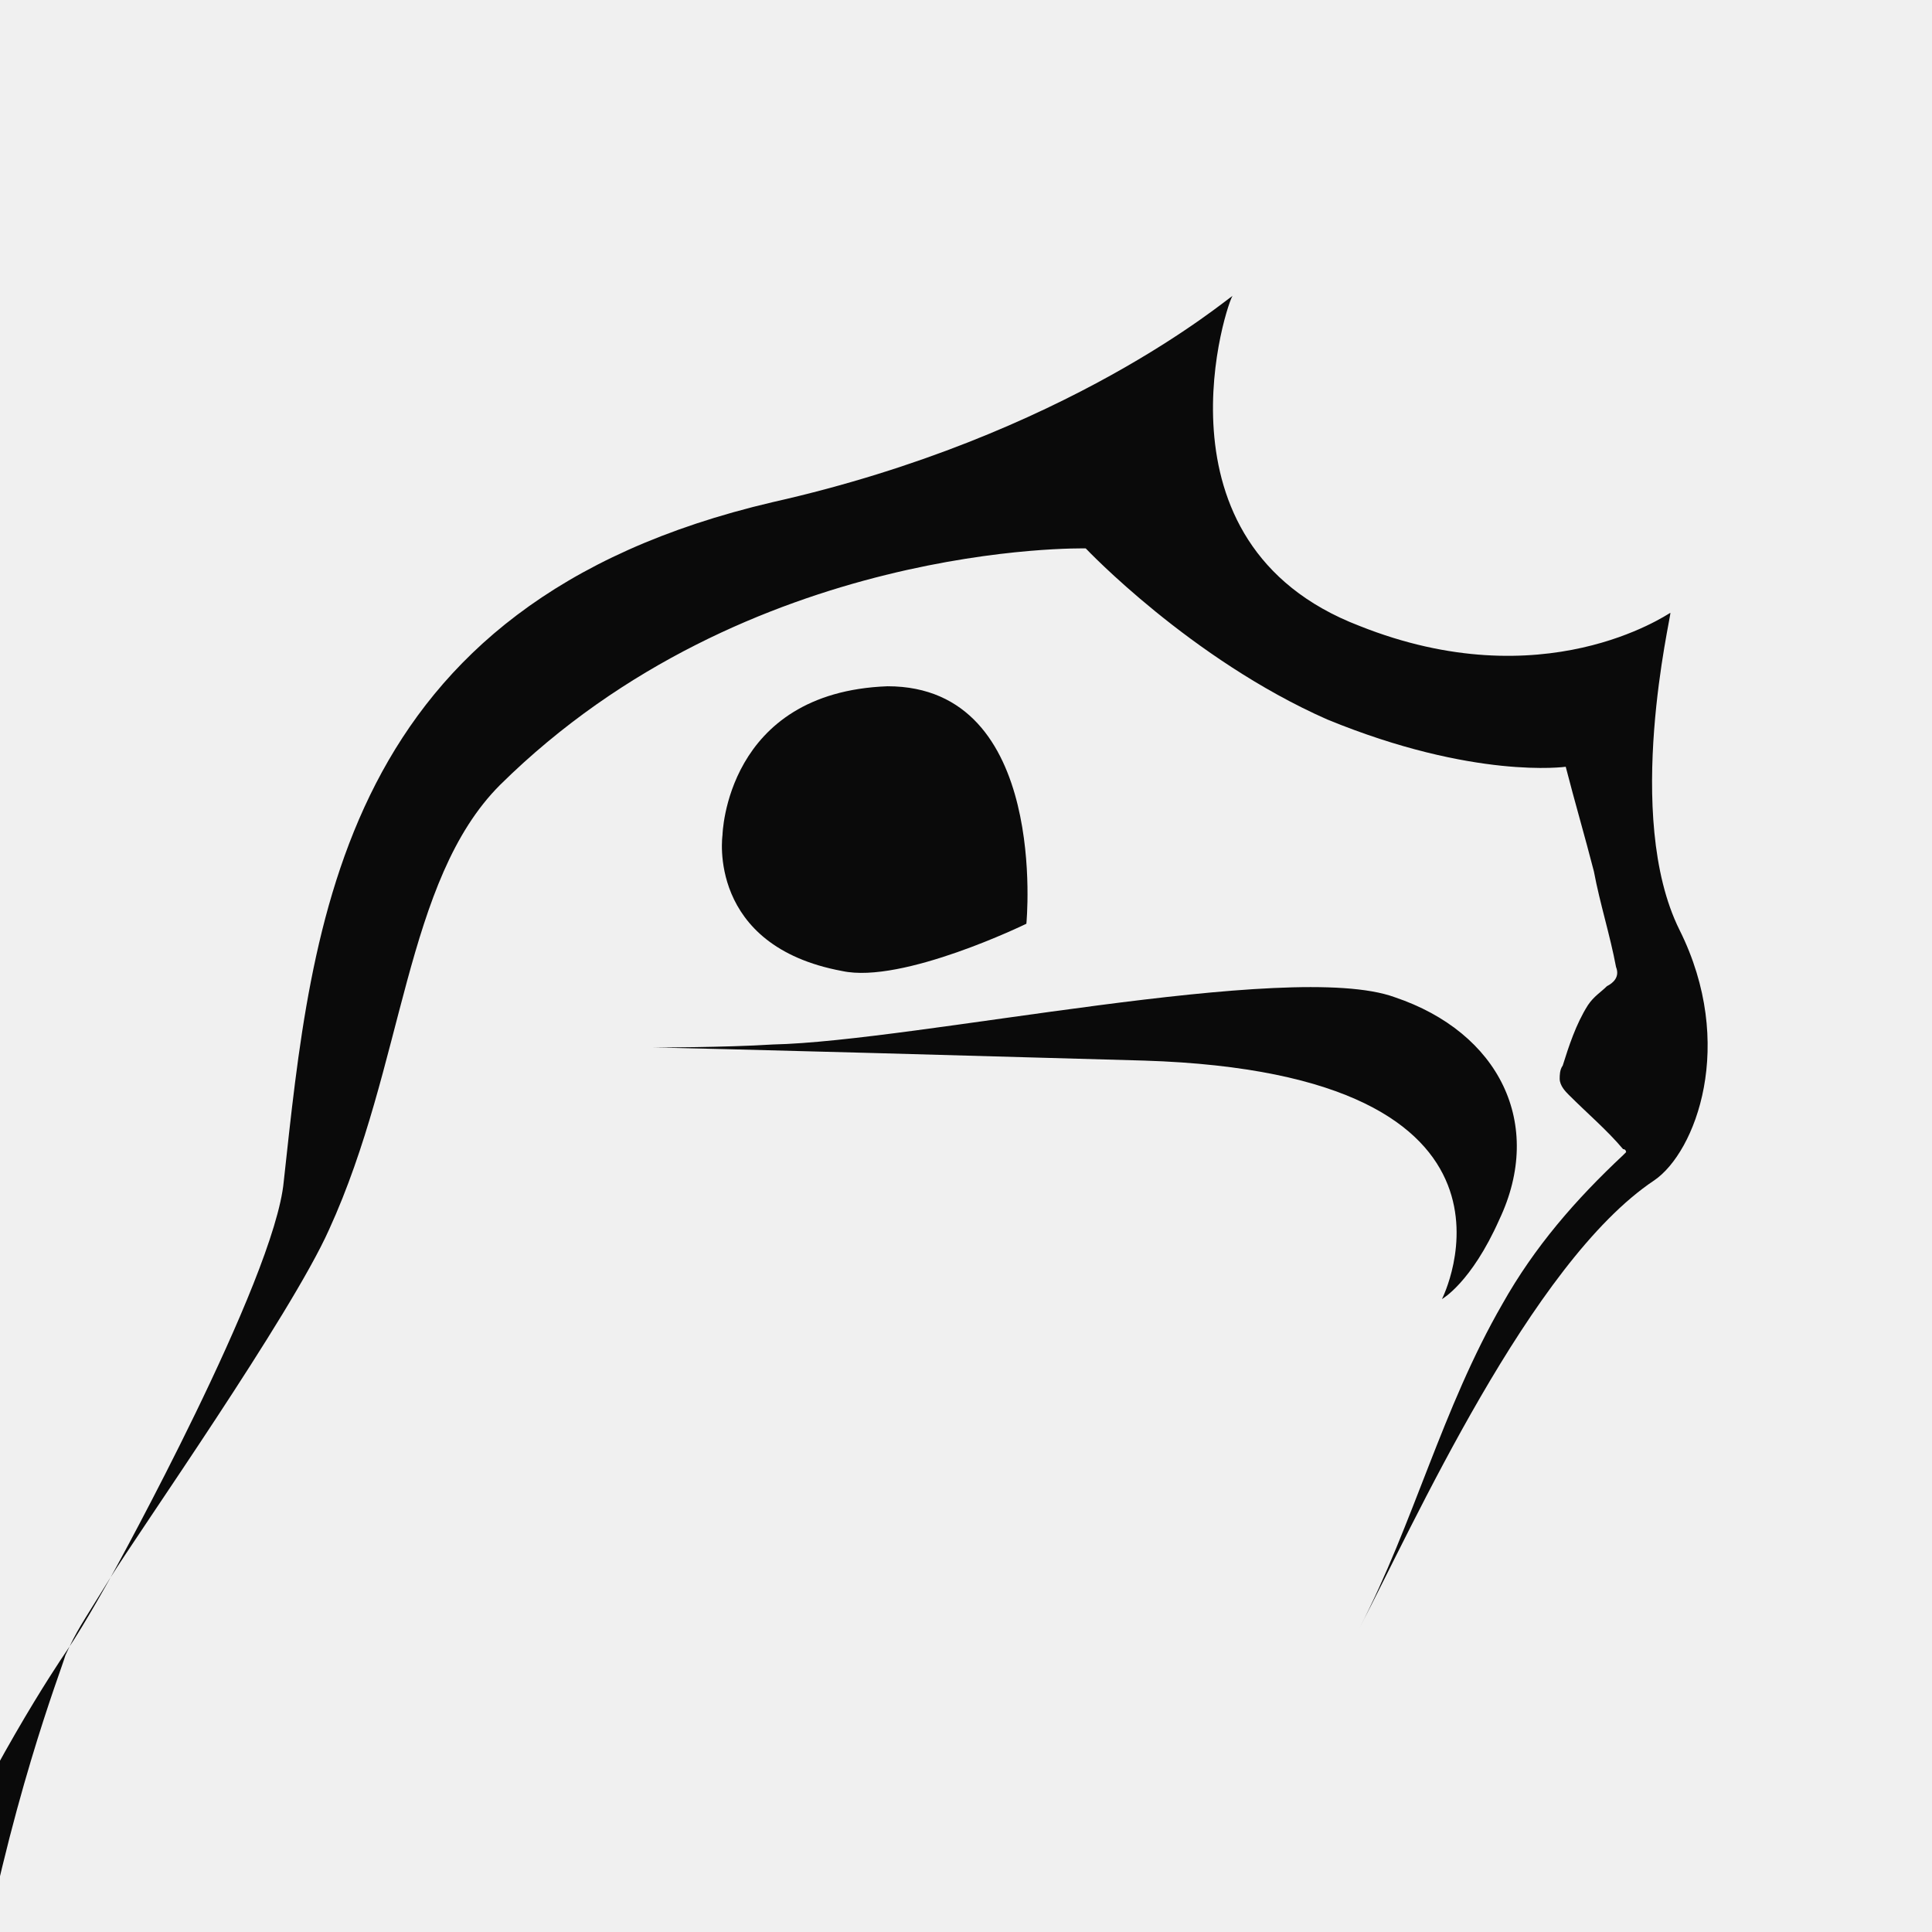
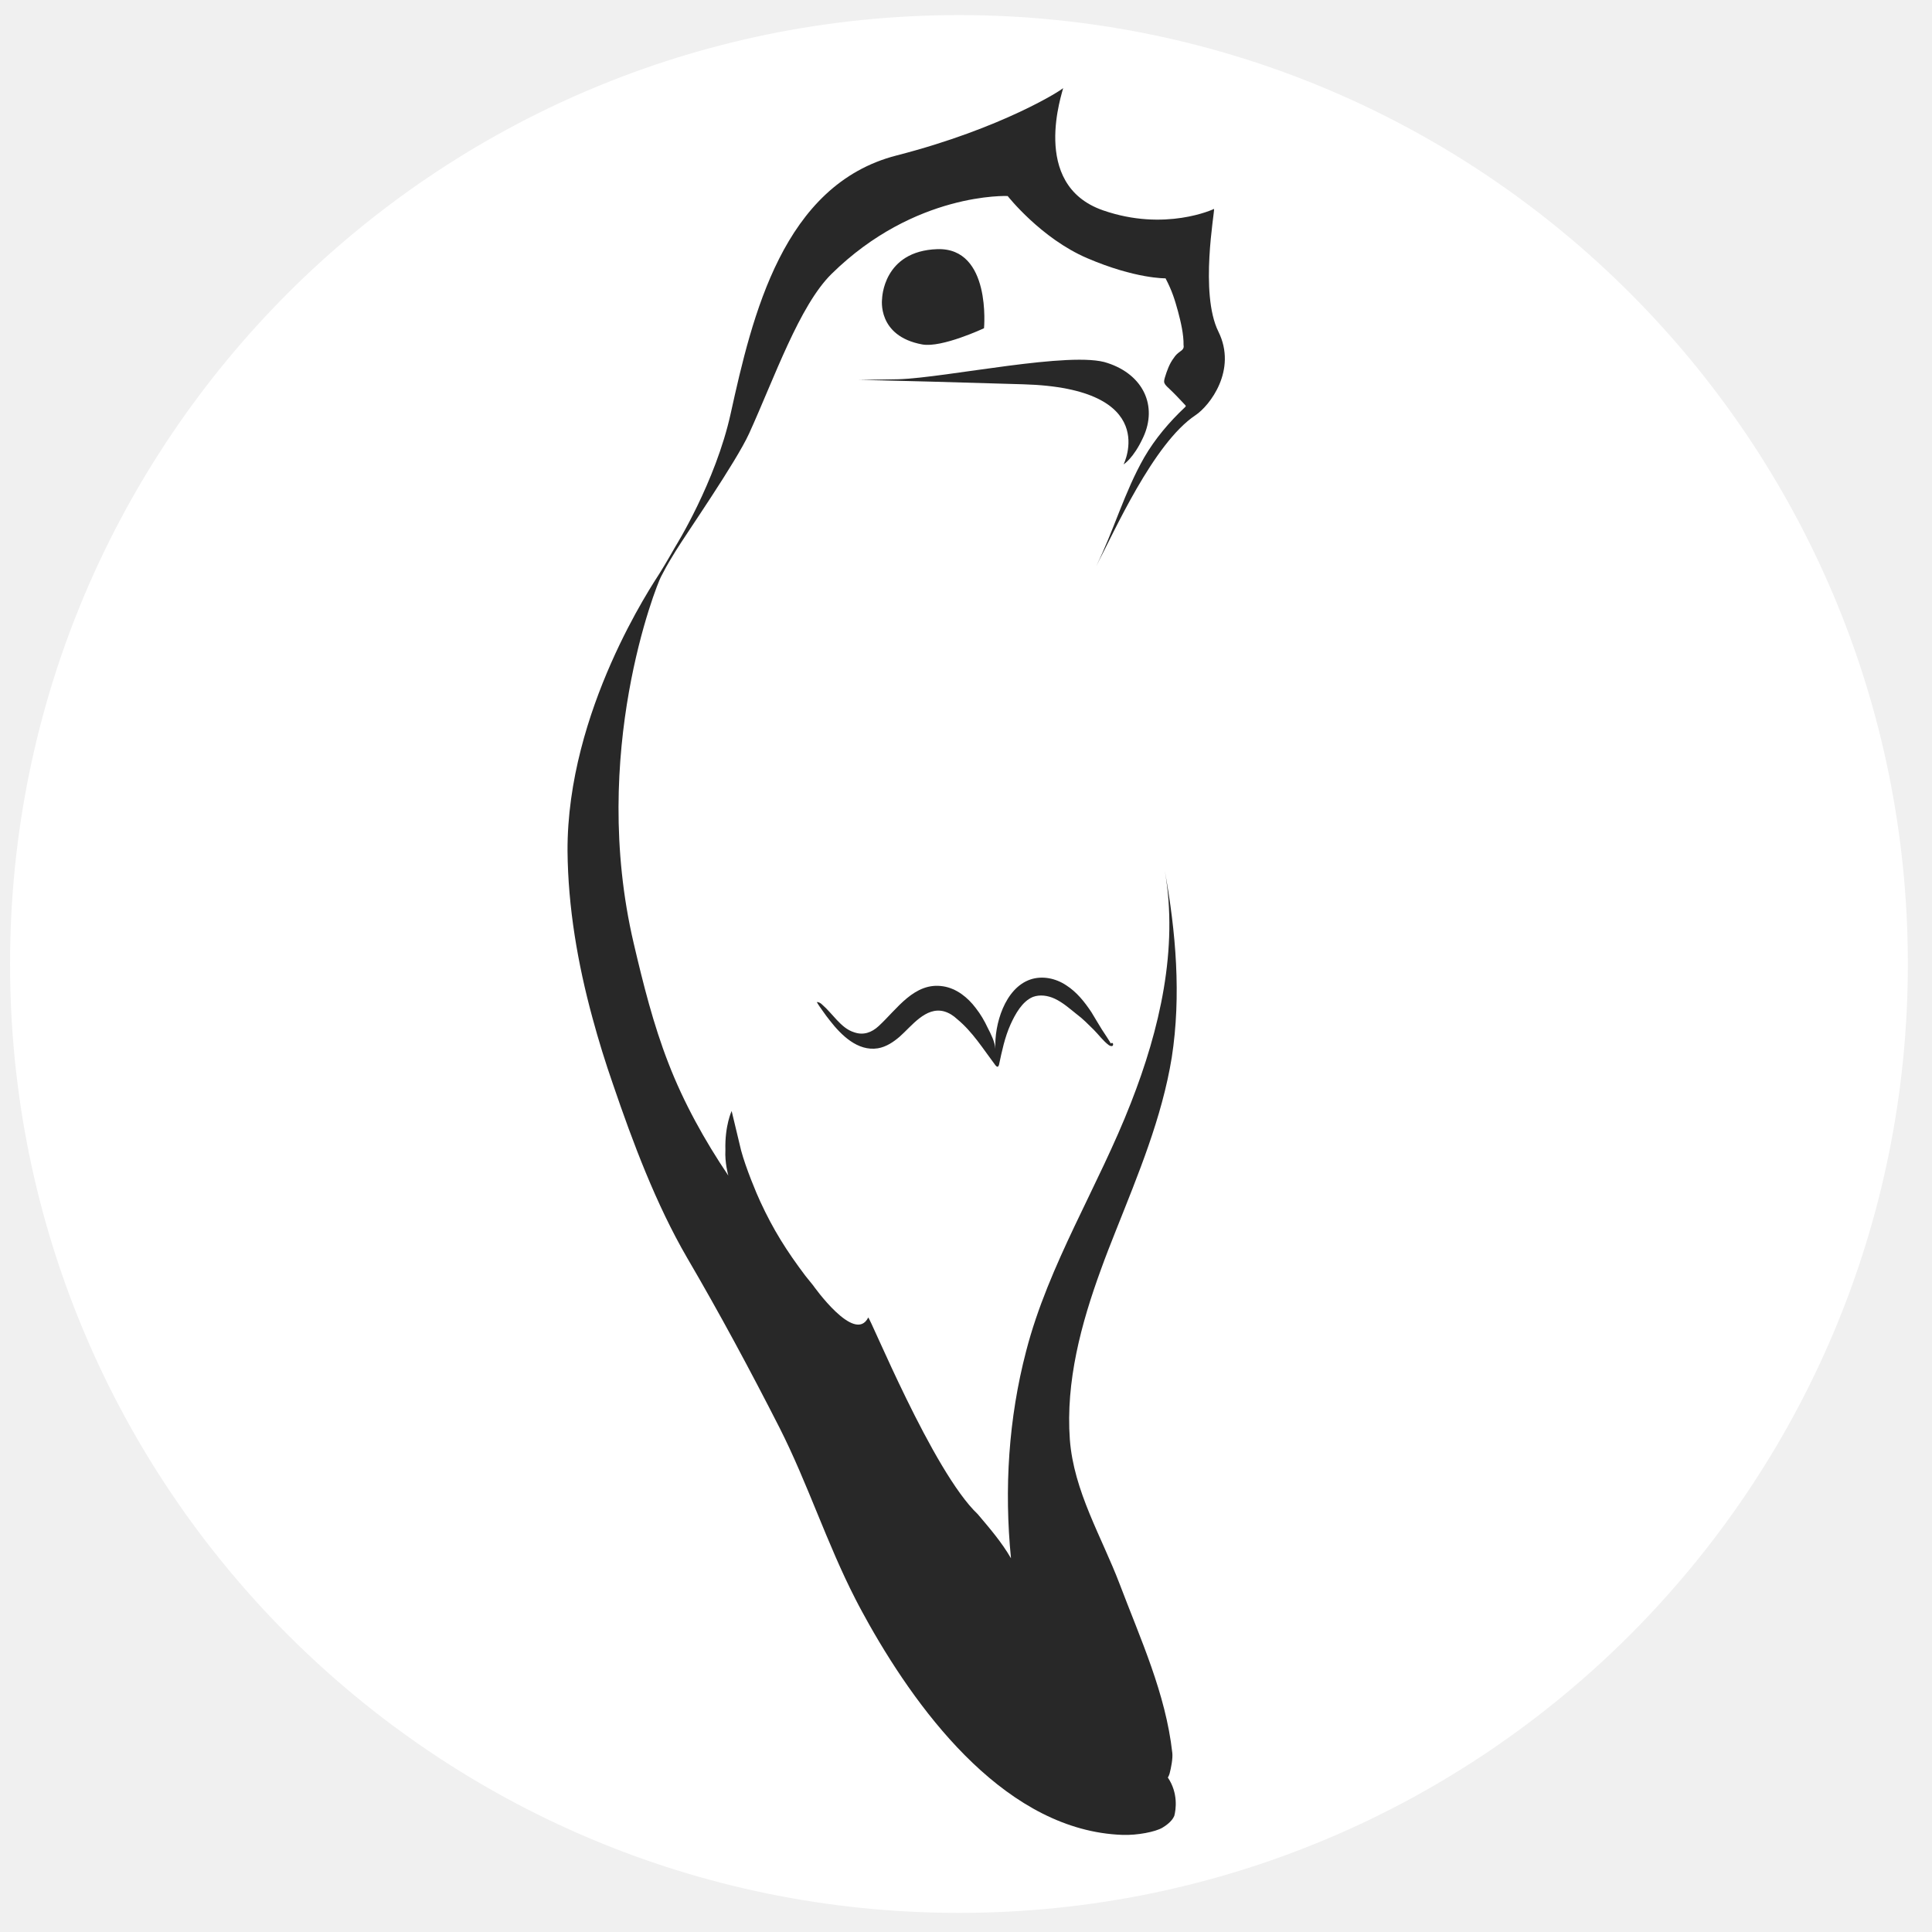
<svg xmlns="http://www.w3.org/2000/svg" version="1.1" id="Layer_1" x="0px" y="0px" viewBox="0 0 192 192" style="enable-background:new 0 0 192 192;" xml:space="preserve">
  <style type="text/css">
- 	.st0{fill:#0A0A0A;}
+ 	.st0{fill:#FFFFFF;}
+ 	.st1{fill:#282828;}
</style>
+   <circle class="st0" cx="95.3" cy="95.8" r="94.3" />
  <g>
-     <path class="st0" d="M140.2,302.5c0,0-0.3-0.3-0.6,0c0,0-2.5-3.8-2.5-4.1c-0.9-1.6-1.9-3.5-3.2-5c-1.9-3.2-4.4-6-7.6-7.9   s-6.9-2.8-10.4-1.6c-7.6,2.5-10.7,13.2-10.4,20.5c0-1.9-1.3-4.4-2.2-6.3c-0.9-1.9-2.2-4.1-3.5-6c-2.2-3.2-5.7-5.7-9.5-6.3   c-8.5-1.3-13.6,6.6-18.9,11.7c-1.9,1.9-4.4,2.8-7.3,1.9c-1.9-0.6-3.5-1.9-5-3.5c-1.6-1.6-2.8-3.2-4.4-4.4c-0.3-0.3-0.9-0.6-1.6-0.6   c0.6,0.9,1.3,1.9,1.9,2.5c0.6,0.9,1.3,1.9,2.2,2.8c3.5,4.4,8.2,9.1,14.2,8.2c2.5-0.3,4.4-1.9,6.3-3.5c3.5-3.2,7.6-8.8,13.2-7.6   c1.6,0.3,2.8,1.3,3.8,2.2c4.4,3.8,7.9,8.8,11.4,13.6c0.3,0.3,0.3,0.6,0.6,0.3c0.3,0,0.3-0.3,0.3-0.6c0.9-4.1,1.6-8.2,3.5-12   c1.3-2.8,3.5-6.9,6.6-8.2c1.9-0.6,4.4-0.3,6.3,0.6c2.5,1.3,4.4,2.8,6.6,4.4c1.9,1.3,3.5,2.8,5,4.4c1.6,1.6,2.8,3.5,4.4,4.4   c0.3,0.3,0.9,0.3,1.3,0C140.2,303.1,140.2,302.8,140.2,302.5z" />
-     <path class="st0" d="M135.2,161.9L135.2,161.9z" />
-     <path class="st0" d="M149,121.2c-2.8,6.3-5.7,7.9-5.7,7.9s11.4-22.4-29.6-23.7c-45.7-1.3-48.9-1.3-48.9-1.3s7.3,0,12-0.3   c14.2-0.3,51.4-8.5,61.8-4.7C149,102.6,153.5,111.7,149,121.2z" />
-     <path class="st0" d="M102,91.8c0,0-12.3,6-18.3,4.7C70.2,94,71.8,83,71.8,83s0.3-14.2,16.4-14.8C104.3,68.2,102,91.8,102,91.8z" />
-     <path class="st0" d="M28.2,117.4c2.8-25.5,5.4-57.4,48.6-67.5c29.3-6.6,45.1-20.2,45.7-20.5c-0.4,0.2-8.8,24.6,12.6,32.8   c18.3,7.3,30.5-1.1,30.9-1.3c0.1,0.3-4.7,20.2,0.9,31.5c5.7,11.4,1.6,22.1-2.5,24.9c-12.3,8.2-24,34.4-29.3,44.5   c5.4-10.4,8.2-21.8,14.2-32.2c3.2-5.7,7.3-10.4,12-14.8l0.3-0.3c0,0,0-0.3-0.3-0.3c-1.6-1.9-3.5-3.5-5.4-5.4   c-0.3-0.3-0.9-0.9-0.9-1.6c0-0.3,0-0.9,0.3-1.3c0.6-1.9,1.3-4.1,2.5-6c0.6-0.9,1.3-1.3,1.9-1.9c0.6-0.3,1.3-0.9,0.9-1.9   c-0.6-3.2-1.6-6.3-2.2-9.5c-0.9-3.5-1.9-6.9-2.8-10.4c0,0-9.1,1.3-23.7-4.7c-13.6-6-24-17-24-17S74.3,53.7,49.7,78   c-9.5,9.5-9.5,27.8-17,44.2c-3.8,8.5-18.9,30-21.8,34.7s-3.2,5-4.4,7.6c-0.9,3.2-20.8,52.7-7.6,108.8c2.8,12,5.7,24,10.1,35.3   c4.4,11.7,10.7,23,17.7,33.1c0-0.3-0.9-3.8-0.9-7.6c-0.3-7.3,1.9-11.4,1.9-11.4l2.8,11.7c1.3,5,4.4,12.9,5.7,15.1   c3.8,8.2,7.9,14.5,13.2,21.8c0.6,0.9,1.6,1.9,2.2,2.8c0,0,12.3,17.3,16.4,9.5c0.3-0.6,18.9,45.4,32.2,58c3.5,4.1,6.9,8.2,9.8,12.9   c-1.9-20.5-0.6-41.3,4.4-61.2c6.6-25.5,21.4-48.6,30.9-73.2c8.5-21.8,13.9-45.4,10.1-68.4c3.2,18,4.7,36.9,2.2,54.9   c-2.8,17.7-9.8,34.7-16.4,51.1c-1.6,3.8-2.8,7.6-4.4,11.4c-6,16.1-10.4,33.1-9.1,50.1c1.3,15.1,9.5,28.7,14.8,42.6   c6.3,16.4,13.6,32.2,15.5,49.8c0.3,1.6-0.3,4.4-0.9,6.3c0,0.3-0.3,0.9-0.6,1.3c3.2,4.7,2.2,9.5,1.9,11.4c-0.3,0.6-0.9,1.9-3.5,3.5   c-2.2,1.3-7.3,2.2-11.7,2.2c-33.7-1.3-59.3-34.7-74.7-62.1c-1.3-2.5-2.8-5-4.1-7.6c-8.5-16.4-14.2-34.1-22.4-50.5   c-8.5-17-17.7-33.7-27.1-50.1c-9.1-15.8-16.1-34.1-21.8-51.1c-2.2-6.6-4.4-12.9-6-19.6c-4.4-16.1-7.3-32.8-7.6-49.2   c-0.3-41.3,25.2-79.2,27.1-82c1.9-2.8,4.7-7.9,4.7-7.9S27.3,127.2,28.2,117.4z" />
+     <path class="st1" d="M110.59,103.68c-0.04-0.04-0.14-0.06-0.21,0.03c0.04-0.04-0.8-1.27-0.87-1.39c-0.36-0.57-0.69-1.15-1.04-1.72   c-0.69-1.04-1.47-2.02-2.52-2.69c-1.04-0.69-2.36-0.97-3.55-0.57c-2.55,0.87-3.6,4.49-3.48,6.9c-0.04-0.69-0.46-1.51-0.76-2.09   c-0.32-0.69-0.71-1.36-1.19-1.97c-0.78-1.04-1.9-1.95-3.23-2.16c-2.87-0.46-4.59,2.27-6.42,3.95c-0.69,0.64-1.51,0.94-2.43,0.62   c-0.69-0.21-1.22-0.69-1.72-1.22c-0.5-0.53-0.94-1.08-1.47-1.54c-0.14-0.14-0.32-0.25-0.53-0.25c0.18,0.32,0.38,0.59,0.6,0.9   c0.2,0.29,0.48,0.67,0.7,0.94c1.12,1.44,2.76,3.08,4.77,2.76c0.83-0.14,1.54-0.62,2.16-1.15c1.19-1.04,2.59-3.01,4.42-2.52   c0.5,0.14,0.94,0.43,1.29,0.76c1.54,1.26,2.62,3.01,3.81,4.59c0.07,0.07,0.14,0.18,0.25,0.14c0.07-0.04,0.07-0.11,0.11-0.18   c0.29-1.36,0.57-2.73,1.15-4.02c0.46-1.01,1.15-2.29,2.23-2.73c0.69-0.25,1.47-0.14,2.16,0.18c0.83,0.39,1.51,1.01,2.18,1.54   c0.62,0.46,1.15,1.01,1.69,1.54c0.5,0.5,0.94,1.12,1.51,1.54c0.11,0.07,0.29,0.14,0.39,0.04   C110.63,103.82,110.63,103.75,110.59,103.68z" />
+     <path class="st1" d="M108.94,56.24" />
+     <path class="st1" d="M113.61,43.46c-0.97,2.11-1.95,2.69-1.95,2.69s3.83-7.57-9.98-7.96c-15.39-0.46-16.47-0.43-16.47-0.43   s2.43-0.04,4.06-0.07c4.74-0.14,17.3-2.87,20.81-1.61C113.61,37.24,115.06,40.33,113.61,43.46z" />
+     <path class="st1" d="M97.79,32.62c0,0-4.2,1.97-6.14,1.61c-4.52-0.83-3.99-4.52-3.99-4.52s0.07-4.77,5.49-4.95   C98.54,24.59,97.79,32.62,97.79,32.62z" />
+     <path class="st1" d="M72.61,41.12c2.15-9.75,5.2-22.77,16.49-25.67c10.52-2.7,16.55-6.58,16.55-6.7c0.01,0.27-3.4,9.59,3.96,12.15   c6.17,2.15,11-0.11,11.04-0.14c0.08,0.28-1.45,8.39,0.43,12.19c1.9,3.83-0.87,7.38-2.27,8.31c-4.2,2.8-8.07,11.59-9.87,15   c1.76-3.55,2.8-7.36,4.77-10.8c1.08-1.86,2.48-3.51,4.06-5c0.04-0.04,0.07-0.07,0.07-0.11c0-0.04-0.04-0.07-0.07-0.11   c-0.57-0.62-1.15-1.22-1.76-1.79c-0.14-0.14-0.32-0.32-0.32-0.53c0-0.14,0.04-0.29,0.07-0.39c0.21-0.69,0.46-1.4,0.9-1.97   c0.18-0.29,0.39-0.46,0.64-0.64c0.21-0.14,0.39-0.32,0.32-0.62c0.02-1.06-0.27-2.3-0.55-3.35c-0.32-1.15-0.57-2.01-1.24-3.29   c0,0-2.98,0.06-7.8-2.01c-4.59-1.97-7.89-6.17-7.89-6.17s-9.21-0.42-17.5,7.74c-3.2,3.15-5.67,10.31-8.19,15.85   c-1.29,2.84-6.34,10.11-7.31,11.7c-0.97,1.58-1.03,1.75-1.46,2.56s-7.14,17.52-2.7,36.43c0.94,4.02,1.95,8.05,3.44,11.88   c1.51,3.92,3.62,7.72,5.96,11.19c-0.02-0.07-0.36-1.29-0.29-2.54c-0.07-2.43,0.62-3.88,0.62-3.88l0.94,3.92   c0.46,1.72,1.54,4.31,1.9,5.07c1.29,2.8,2.62,4.91,4.49,7.39c0.25,0.32,0.5,0.62,0.76,0.94c0,0,4.14,5.89,5.48,3.21   c0.12-0.24,6.4,15.3,10.89,19.54c1.15,1.36,2.37,2.77,3.3,4.38c-0.68-6.9-0.25-13.88,1.51-20.6c2.23-8.62,7.18-16.36,10.41-24.66   c2.87-7.32,4.72-15.33,3.37-23.05c1.1,6.06,1.64,12.4,0.69,18.53c-0.97,5.99-3.35,11.66-5.57,17.25c-0.5,1.26-1.01,2.55-1.47,3.83   c-1.97,5.39-3.51,11.13-3.09,16.9c0.39,5.14,3.16,9.66,4.95,14.36c2.08,5.49,4.57,10.87,5.23,16.76c0.07,0.57-0.12,1.51-0.27,2.09   c-0.04,0.14-0.11,0.28-0.17,0.38c1.05,1.56,0.8,3.2,0.64,3.81c-0.08,0.19-0.33,0.67-1.19,1.18c-0.7,0.41-2.48,0.76-3.95,0.71   c-11.34-0.39-19.98-11.7-25.19-20.92c-0.46-0.83-0.94-1.69-1.36-2.52c-2.84-5.53-4.74-11.49-7.54-17.02   c-2.91-5.71-5.96-11.38-9.19-16.9c-3.09-5.32-5.39-11.45-7.36-17.23c-0.76-2.18-1.44-4.38-2.04-6.6   c-1.47-5.39-2.43-10.99-2.48-16.58c-0.06-13.97,8.55-26.64,9.16-27.62c0.61-0.97,1.58-2.68,1.58-2.68S71.11,47.92,72.61,41.12z" />
  </g>
</svg>
